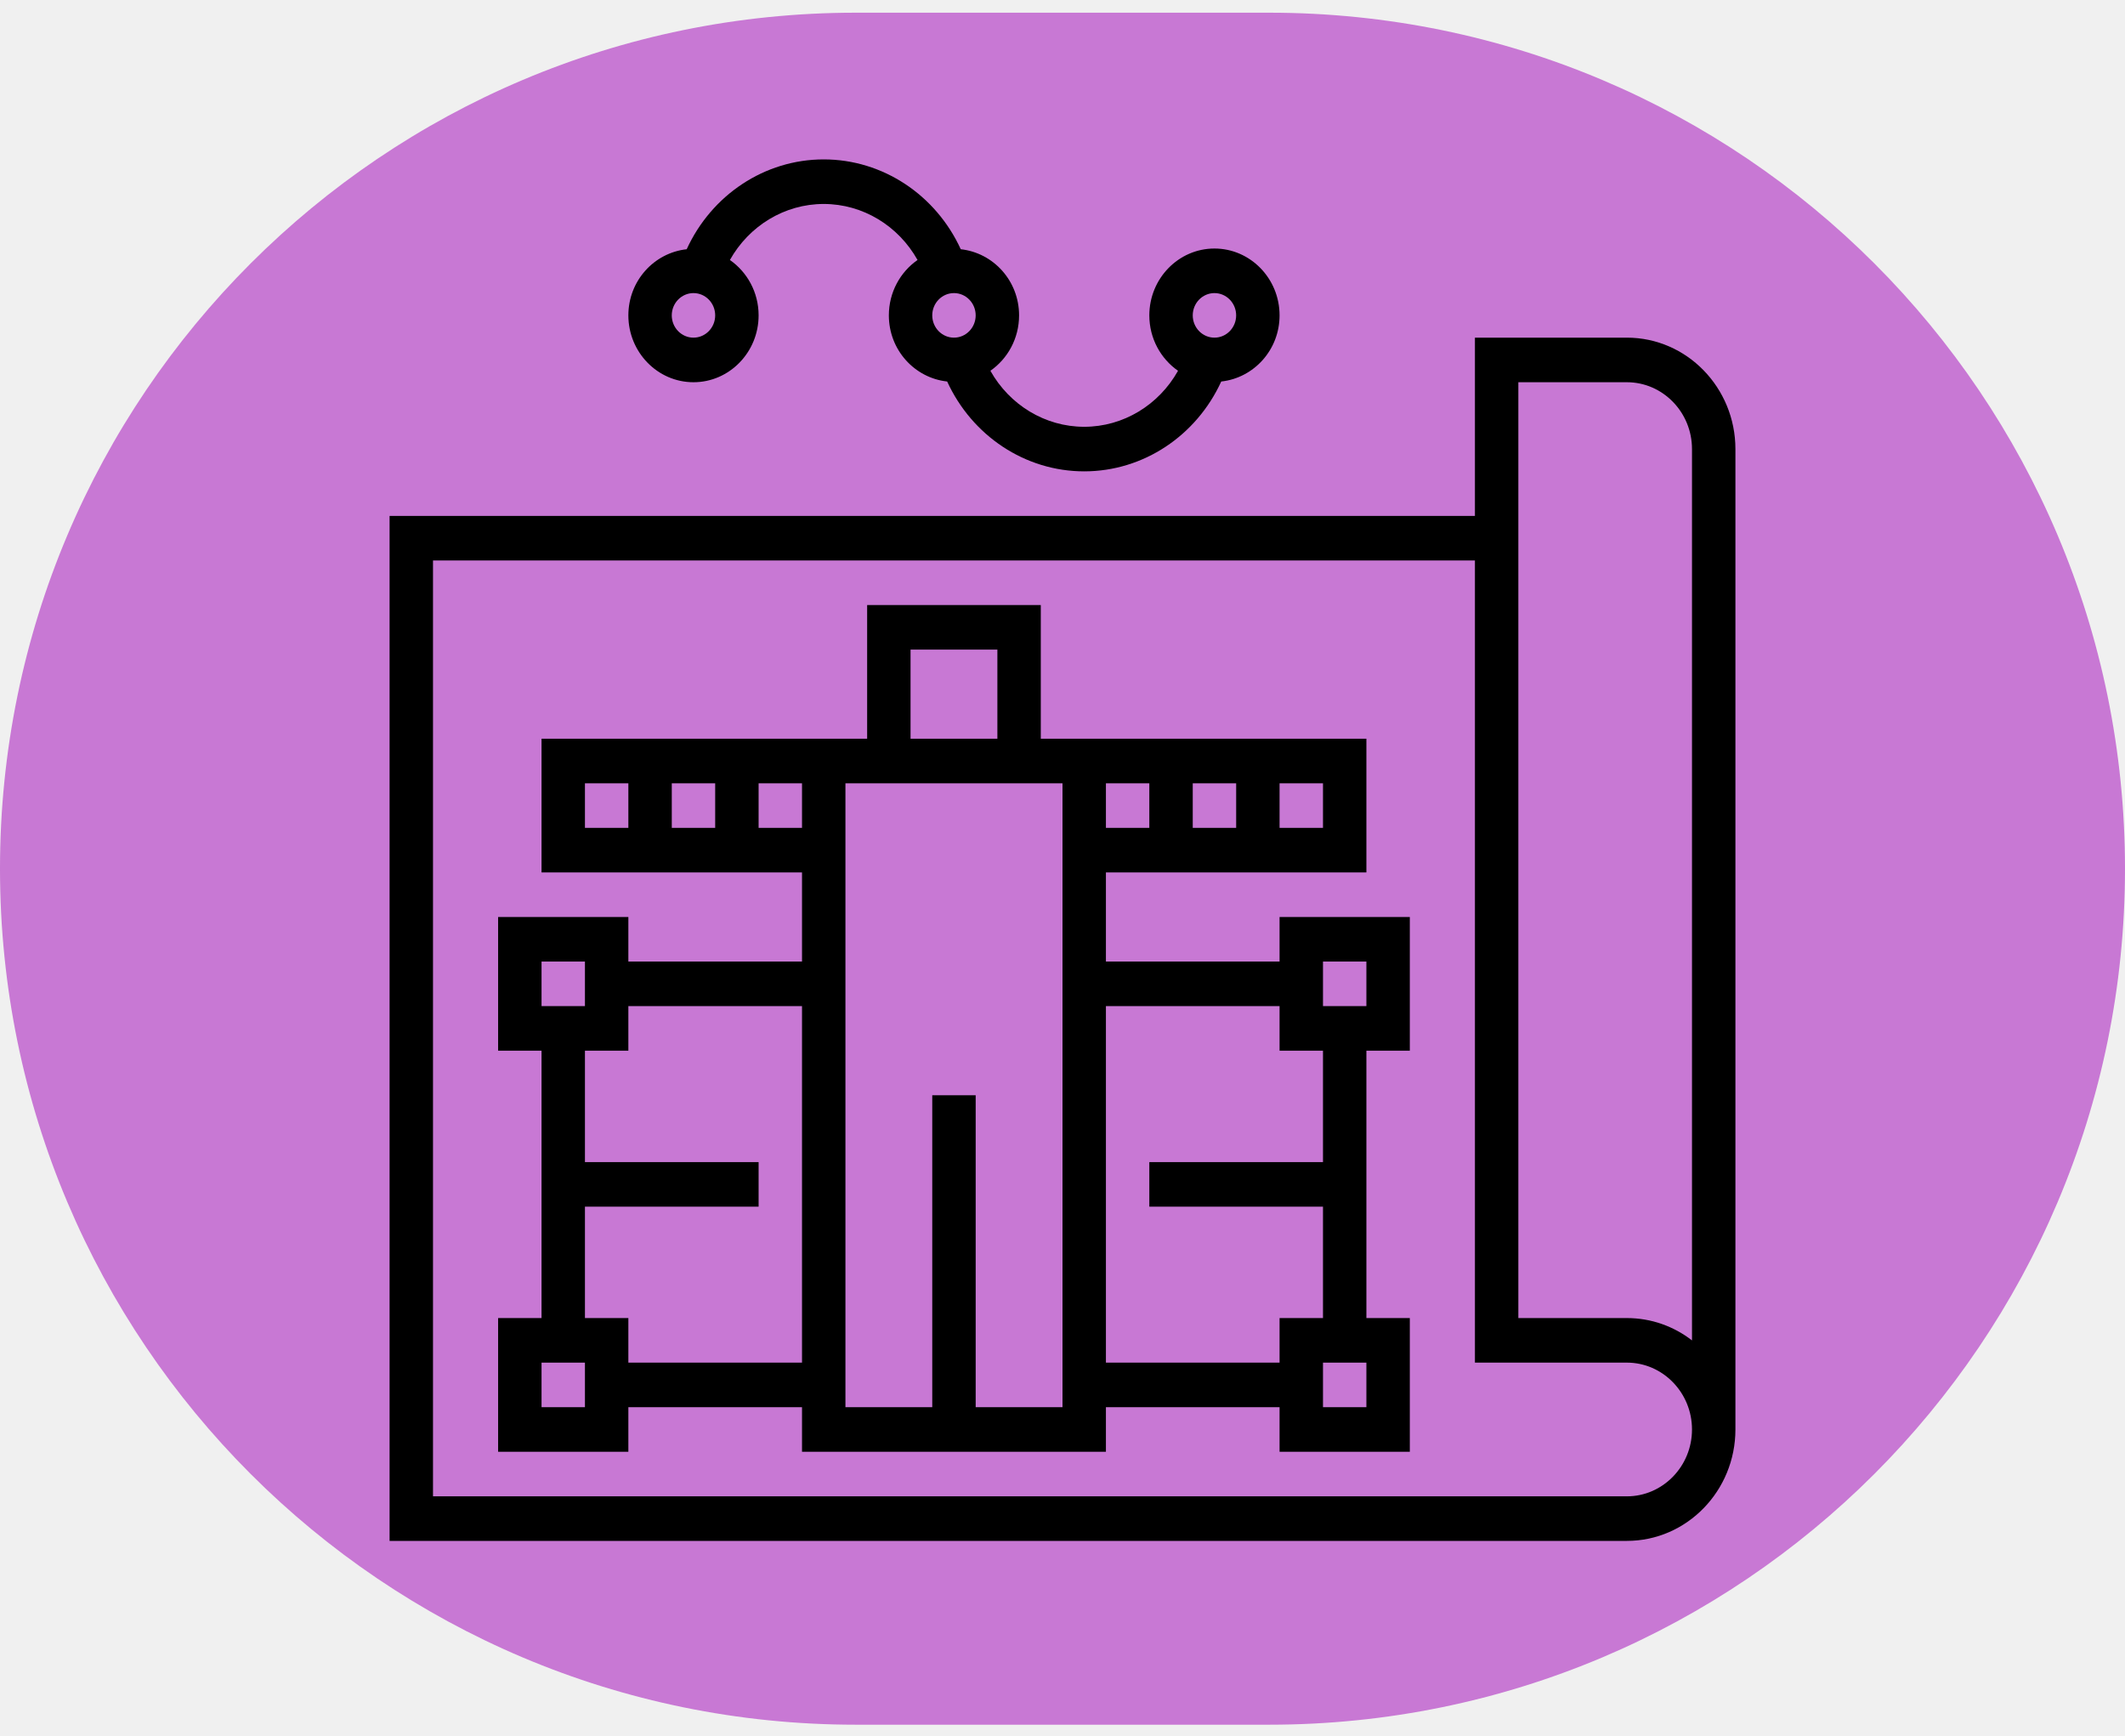
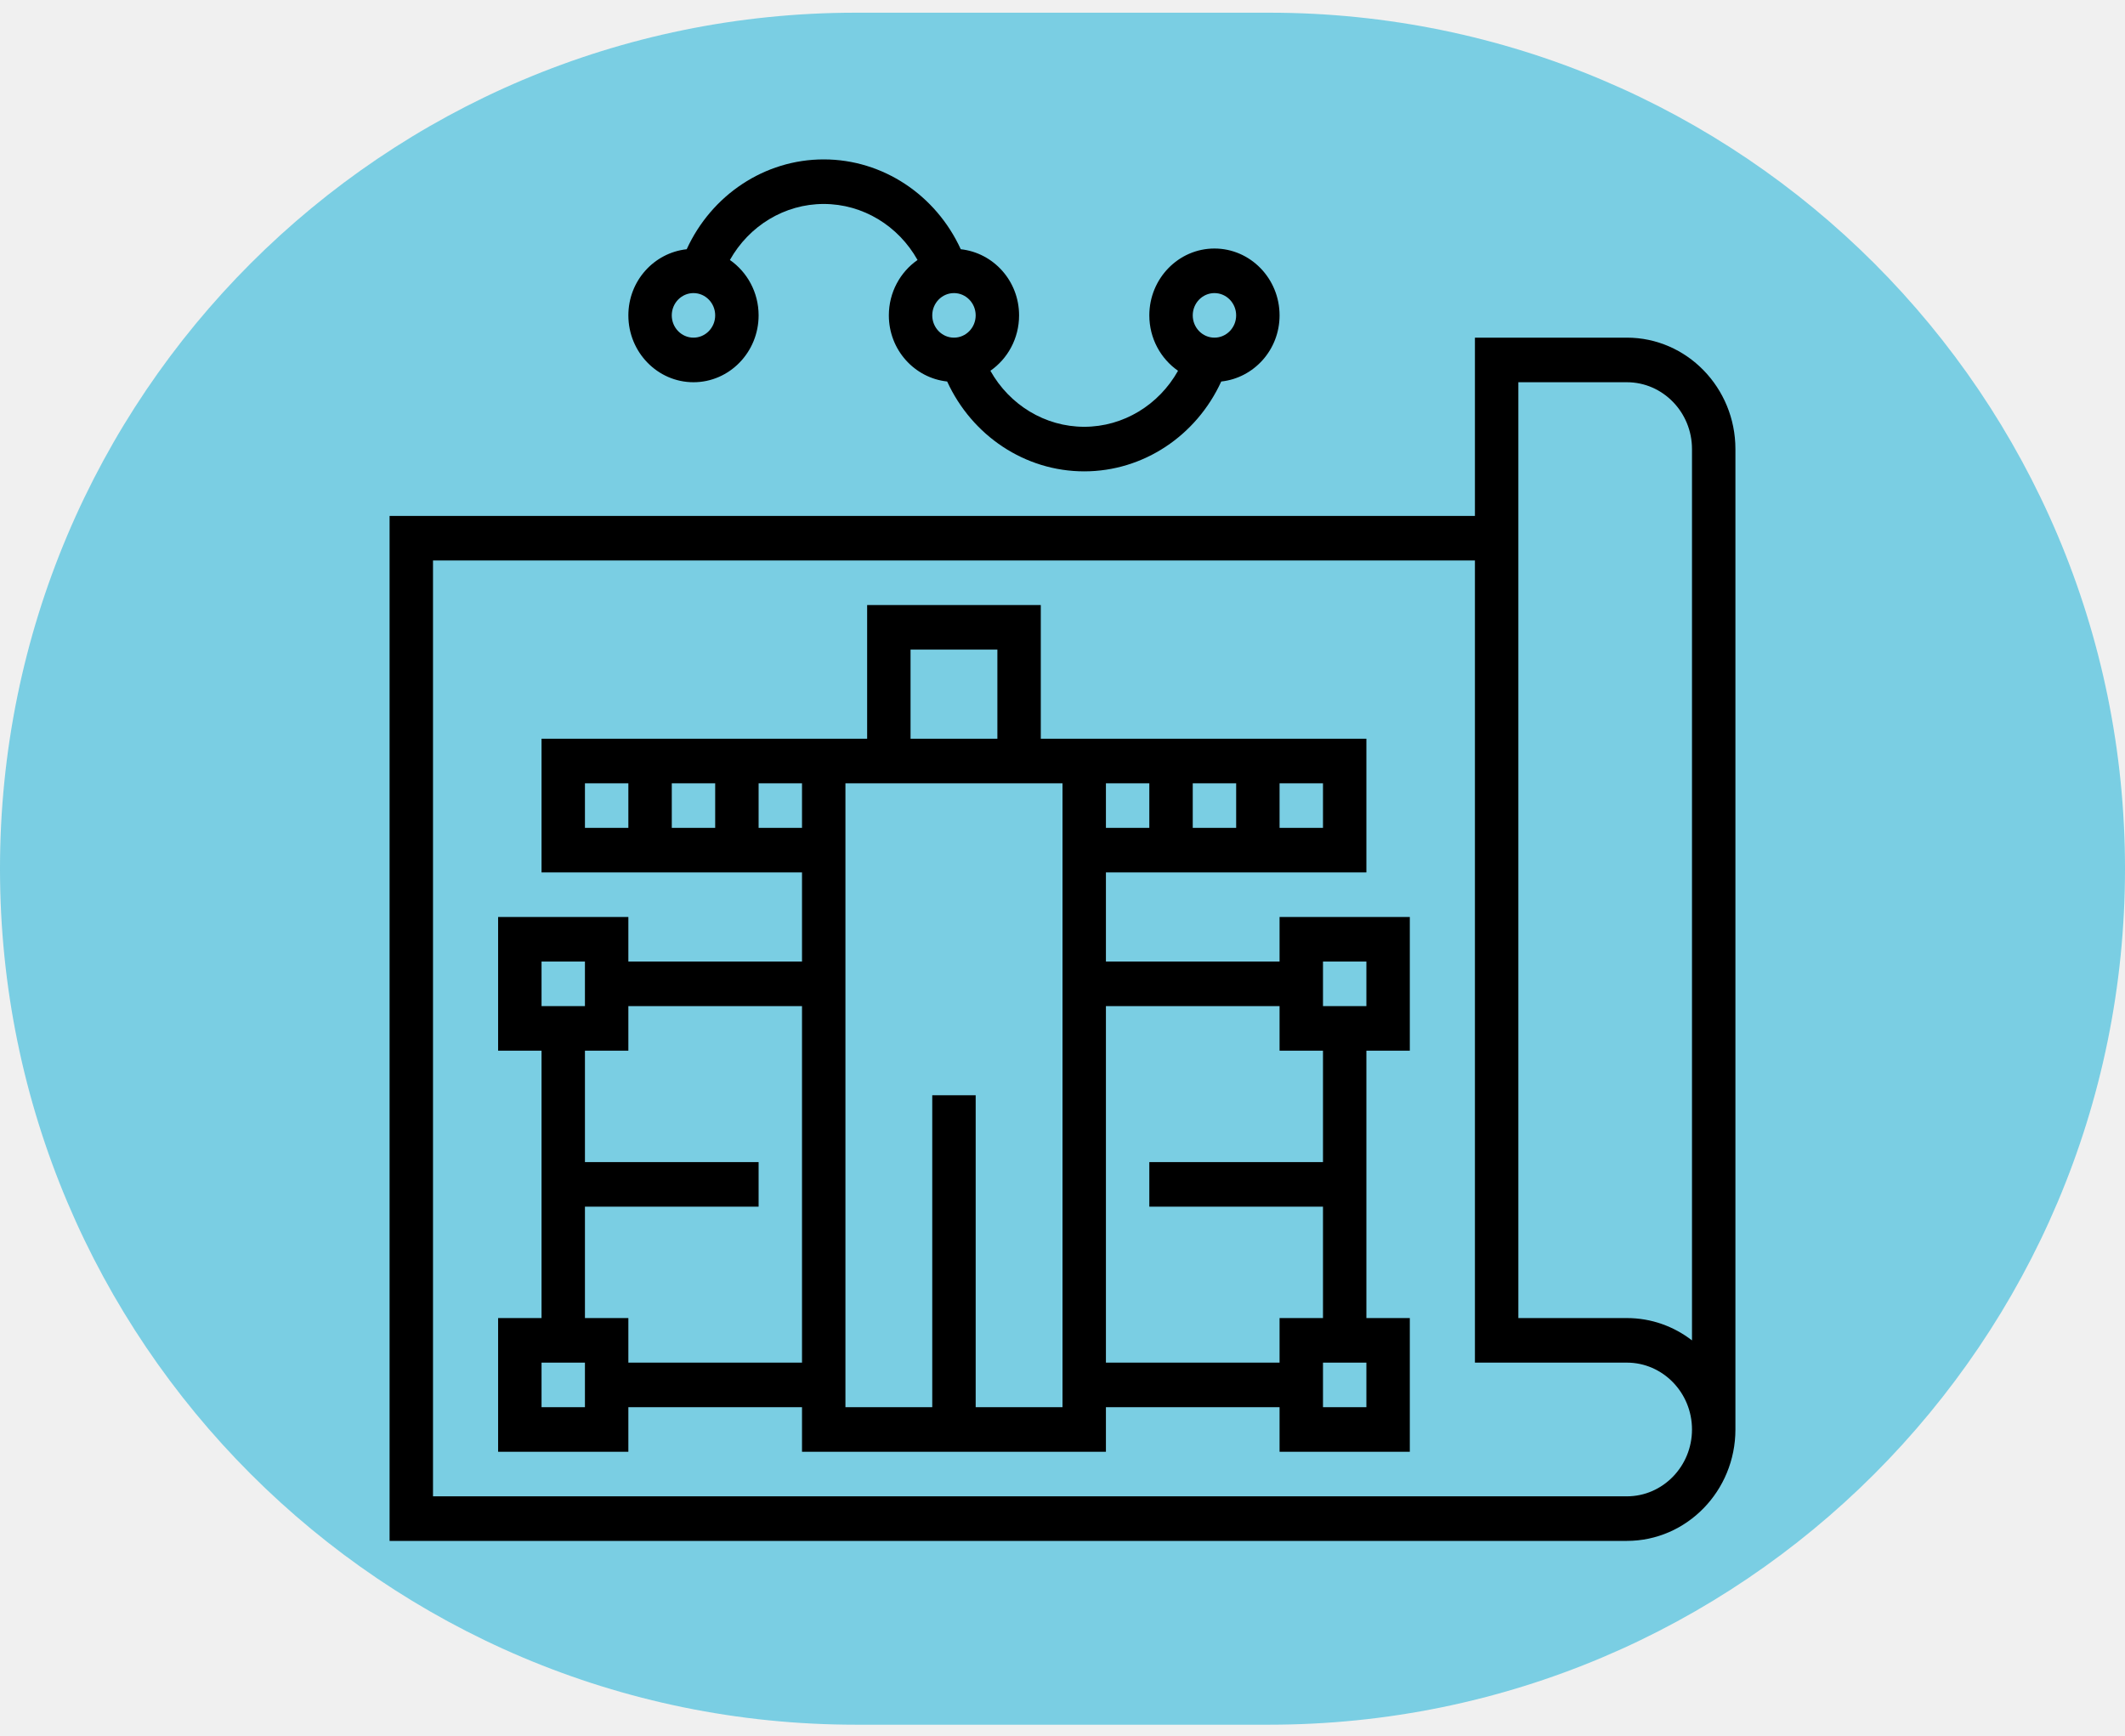
<svg xmlns="http://www.w3.org/2000/svg" width="120" height="98" viewBox="0 0 120 98" fill="none">
-   <rect y="0.717" width="120" height="96.661" rx="48.33" fill="#A000B9" fill-opacity="0.5" />
+   <rect y="0.717" width="120" height="96.661" rx="48.33" fill="#04ADD7" fill-opacity="0.5" />
  <g clip-path="url(#clip0_772_2)">
    <path d="M91.871 19.064H83.29V29.129H22V87H91.871C95.251 87 98 84.178 98 80.71V25.355C98 21.886 95.251 19.064 91.871 19.064ZM91.871 84.484H24.452V31.645H83.29V76.935H91.871C93.898 76.935 95.548 78.629 95.548 80.71C95.548 82.79 93.898 84.484 91.871 84.484ZM95.548 75.68C94.524 74.888 93.25 74.419 91.871 74.419H85.742V21.581H91.871C93.898 21.581 95.548 23.274 95.548 25.355V75.68Z" fill="black" />
    <path d="M72.258 54.29H62.452V49.258H77.161V41.709H58.774V34.161H48.968V41.709H30.581V49.258H45.29V54.29H35.484V51.774H28.129V59.322H30.581V74.419H28.129V81.968H35.484V79.451H45.29V81.968H62.452V79.451H72.258V81.968H79.613V74.419H77.161V59.322H79.613V51.774H72.258V54.29ZM72.258 44.226H74.71V46.742H72.258V44.226ZM67.355 44.226H69.807V46.742H67.355V44.226ZM62.452 44.226H64.903V46.742H62.452V44.226ZM30.581 54.29H33.032V56.806H30.581V54.29ZM33.032 79.451H30.581V76.935H33.032V79.451ZM45.29 76.935H35.484V74.419H33.032V68.129H42.839V65.613H33.032V59.322H35.484V56.806H45.29V76.935ZM51.419 36.677H56.323V41.709H51.419V36.677ZM35.484 46.742H33.032V44.226H35.484V46.742ZM40.387 46.742H37.936V44.226H40.387V46.742ZM45.29 46.742H42.839V44.226H45.29V46.742ZM60 46.742V48V79.451H55.097V61.839H52.645V79.451H47.742V48V46.742V44.226H48.968H58.774H60V46.742ZM77.161 79.451H74.71V76.935H77.161V79.451ZM74.71 54.29H77.161V56.806H74.71V54.29ZM74.71 65.613H64.903V68.129H74.71V74.419H72.258V76.935H62.452V56.806H72.258V59.322H74.71V65.613Z" fill="black" />
    <path d="M39.161 21.581C41.189 21.581 42.839 19.887 42.839 17.806C42.839 16.507 42.195 15.358 41.218 14.679C42.297 12.754 44.301 11.516 46.516 11.516C48.731 11.516 50.735 12.754 51.814 14.679C50.837 15.358 50.194 16.507 50.194 17.806C50.194 19.753 51.641 21.34 53.487 21.54C54.89 24.601 57.884 26.613 61.226 26.613C64.567 26.613 67.562 24.601 68.964 21.54C70.81 21.34 72.258 19.753 72.258 17.806C72.258 15.726 70.608 14.032 68.581 14.032C66.553 14.032 64.903 15.726 64.903 17.806C64.903 19.106 65.547 20.255 66.524 20.934C65.445 22.859 63.441 24.097 61.226 24.097C59.011 24.097 57.007 22.859 55.928 20.934C56.905 20.255 57.548 19.106 57.548 17.806C57.548 15.86 56.101 14.273 54.255 14.072C52.852 11.012 49.858 9 46.516 9C43.175 9 40.18 11.012 38.778 14.072C36.932 14.273 35.484 15.86 35.484 17.806C35.484 19.887 37.134 21.581 39.161 21.581ZM68.581 16.548C69.257 16.548 69.806 17.112 69.806 17.806C69.806 18.501 69.257 19.064 68.581 19.064C67.904 19.064 67.355 18.501 67.355 17.806C67.355 17.112 67.904 16.548 68.581 16.548ZM53.871 16.548C54.548 16.548 55.097 17.112 55.097 17.806C55.097 18.501 54.548 19.064 53.871 19.064C53.194 19.064 52.645 18.501 52.645 17.806C52.645 17.112 53.194 16.548 53.871 16.548ZM39.161 16.548C39.838 16.548 40.387 17.112 40.387 17.806C40.387 18.501 39.838 19.064 39.161 19.064C38.485 19.064 37.935 18.501 37.935 17.806C37.935 17.112 38.485 16.548 39.161 16.548Z" fill="black" />
  </g>
  <defs>
    <clipPath id="clip0_772_2">
      <rect width="76" height="78" fill="white" transform="translate(22 9)" />
    </clipPath>
  </defs>
</svg>
